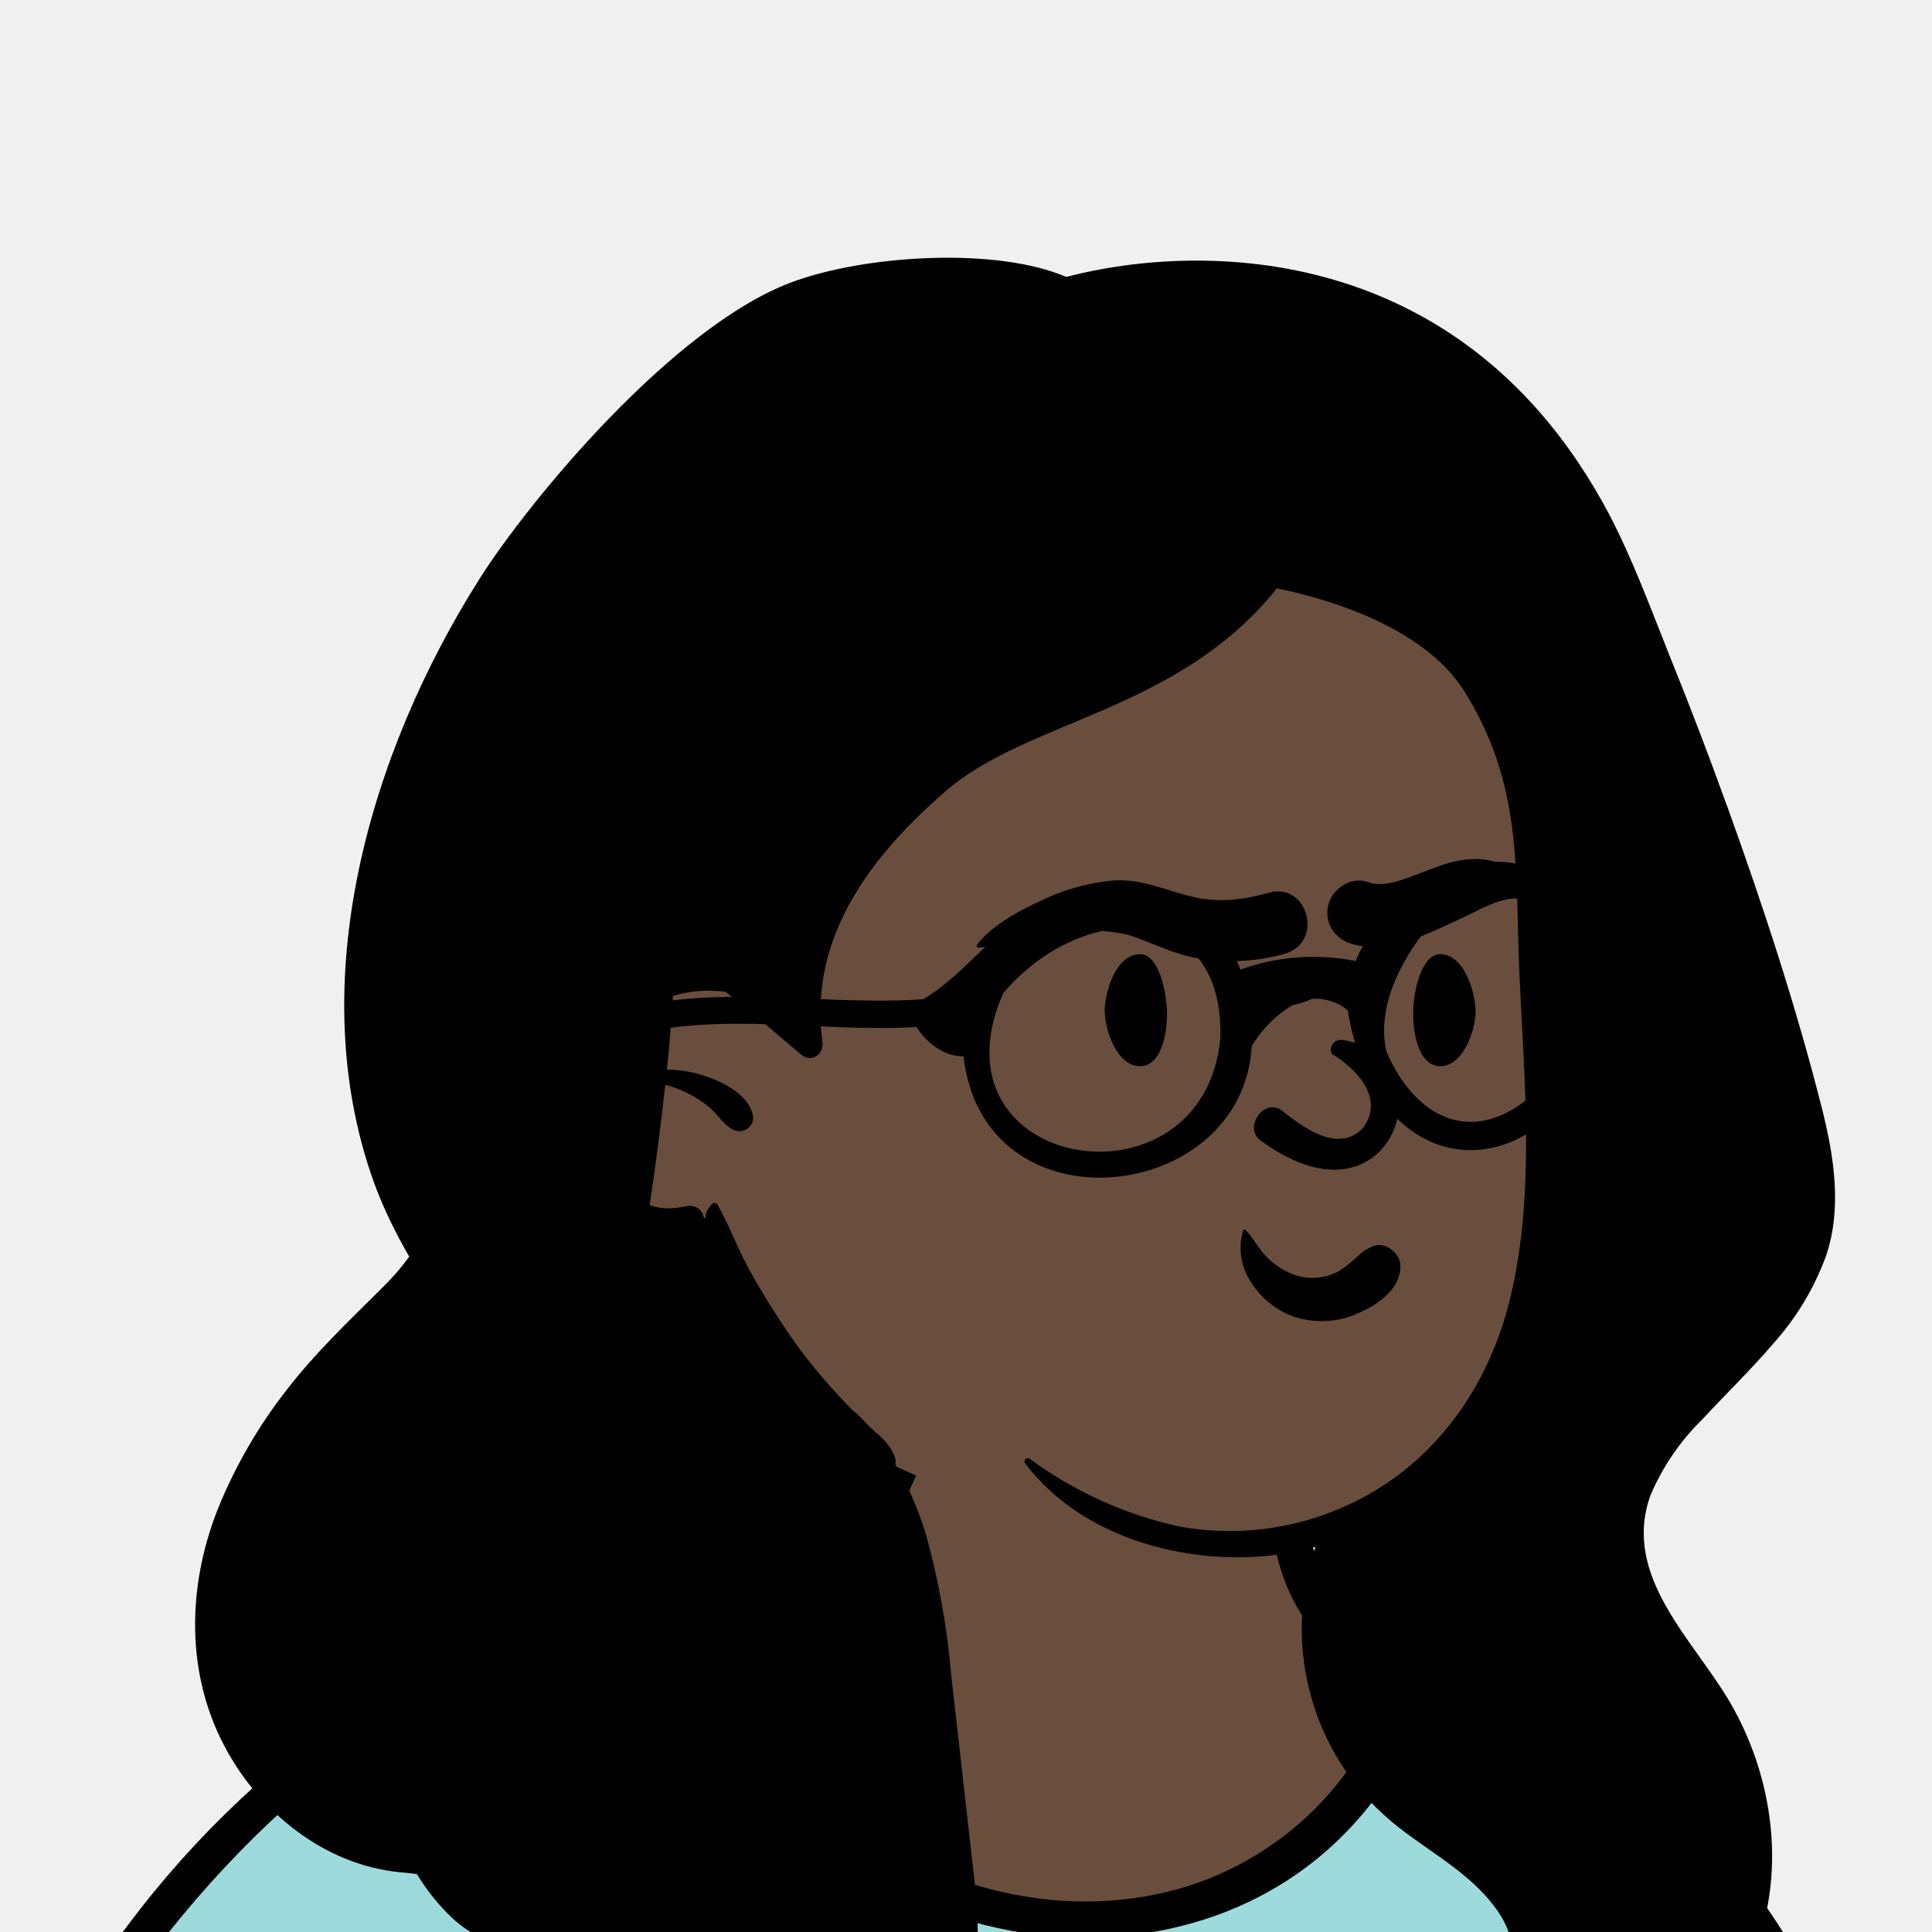
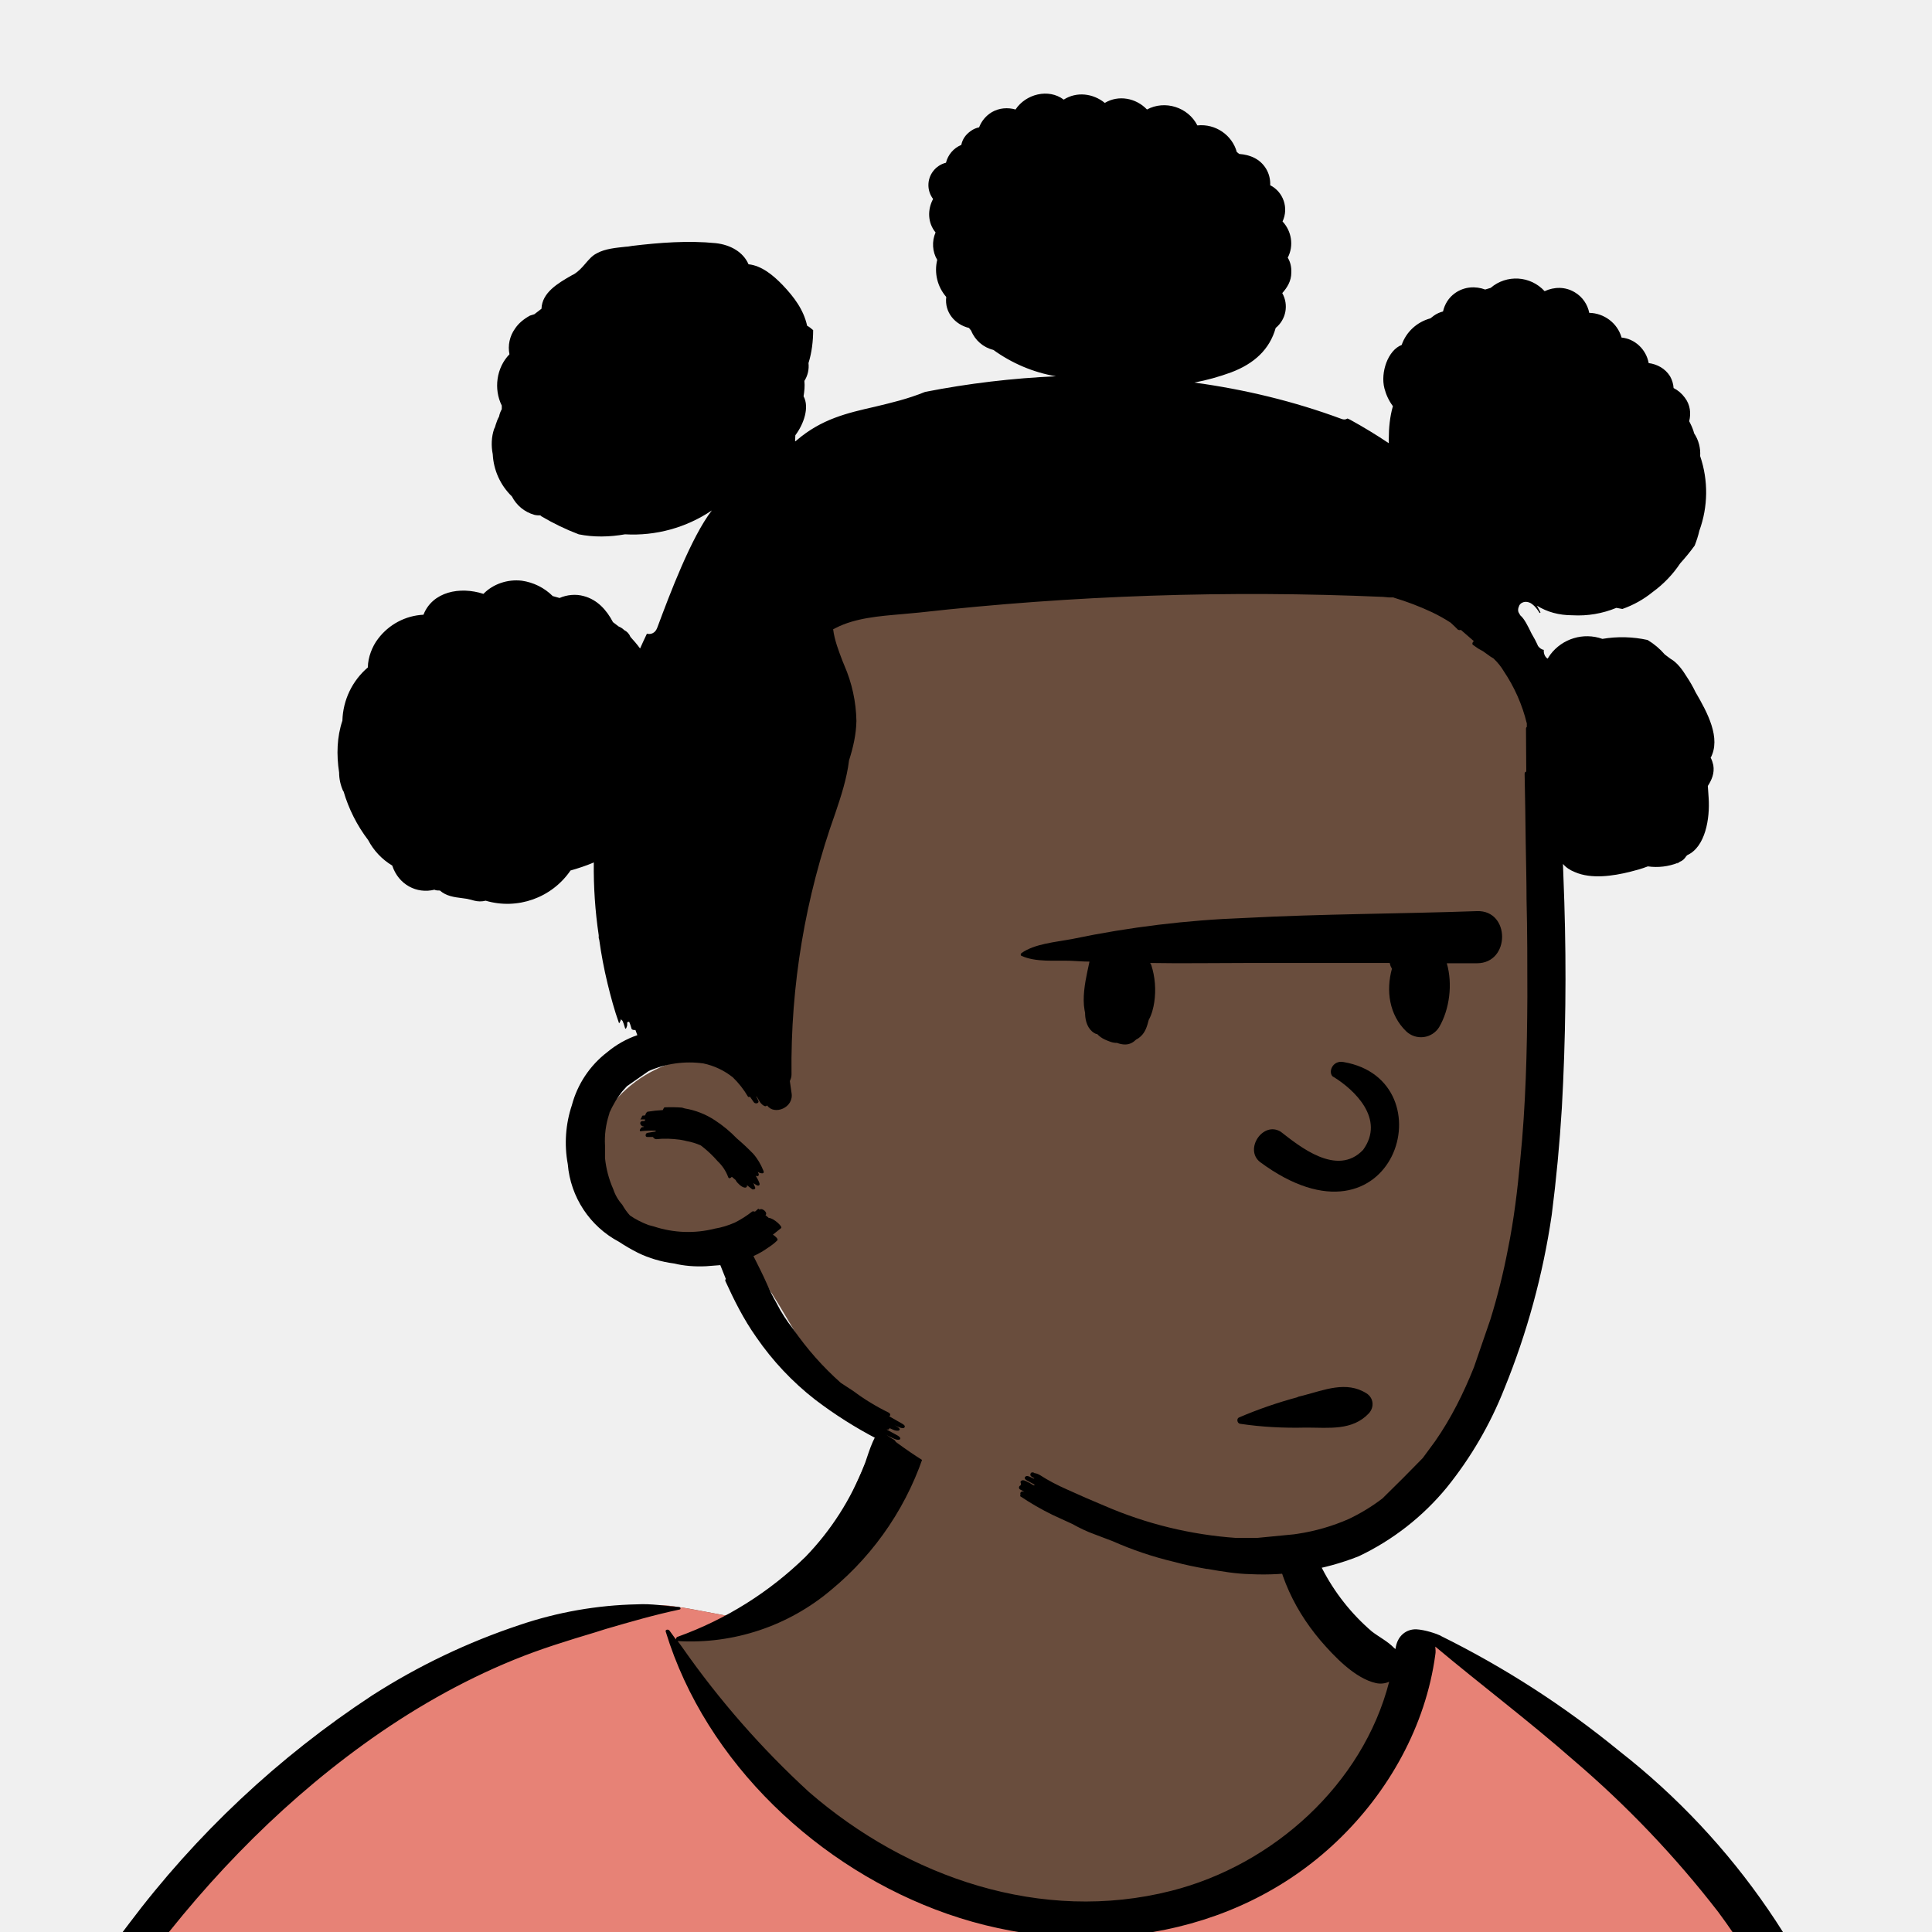
<svg xmlns="http://www.w3.org/2000/svg" viewBox="0 0 704 704" fill="none" shape-rendering="auto" width="256" height="256">
  <mask id="viewboxMask">
    <rect width="704" height="704" rx="0" ry="0" x="0" y="0" fill="#fff" />
  </mask>
  <g mask="url(#viewboxMask)">
    <g fill-rule="evenodd" clip-rule="evenodd">
      <path d="M705.3 1074a2351.1 2351.1 0 0 1-15.6-101c-1-7.7-2.5-16.4 2.7-22 7.3-8 14-14.8 14.8-26.2.8-10.7-2.8-22.4-5-32.8a809.4 809.4 0 0 0-17.3-64.7c-6.6-21.7-13.9-43.2-21.3-64.6-6.9-20-13.5-40.3-22.5-59.5-17-36.5-46-63.5-81.6-81.6-9-4.5-27-20.5-36.3-24-8.5-3.4-8.5 6.3-16.9 2.6-6.7-2.9-13-6.7-16.7-13.2-4-7-14.3-16.9-15.9-25-3.3-17.4.3-32.2-12-45.3a90 90 0 0 0-41.1-23.8c-33.7-9.3-78.5-2.8-98.8 28.5-9.7 14.9-13 33-26.2 45.1-11.4 10.7-8.8 18-23.6 23.4-.9.3-23.6-4.5-24.4-4.2-16.2-3.5-31.7 6.2-46.5 11.8a325.4 325.4 0 0 0-63 32.3 399.2 399.2 0 0 0-102.3 98.5 482.5 482.5 0 0 0-76.4 161c-1.7 6.4-3.5 13-1.5 19.4 1.7 5.3 5.4 9.2 9.8 12.4 6 4.3 18 7 17.7 15.7-.1 6.6-2.4 13.5-3.5 20-1.3 7.7-2.3 15.5-3.4 23.2-4.8 35.4-8.6 71-10.3 106.6a920 920 0 0 0-.5 106c.1 2.3.8 4.5 2 6.2-1 .4-1.2 2.4.1 2.7l2.7.5a12 12 0 0 0 7 2.4l5.5.2c19.3 4 38.6 7.9 58.1 10.8 23.8 3.5 47.6 6.3 71.5 8.7 49.2 4.8 98 3.2 147.1.6a1877 1877 0 0 1 147.4-2c49.2 1.4 98.4 3.5 147.6 4.4 55 1 110-.5 164.8-5 7.5-.5 12.2-6.5 10.7-14-8.9-44.7-19-89.1-27-134Z" fill="#694d3d" />
-       <path d="m201 597.5 1.2-.4c14.5-5.7 29.6-14.8 45.4-11.4.5-.2 10.8 1.9 17.9 3.2l-6.7 7L247 598c40.7 67.1 88.8 100.7 144.3 100.7 55.5 0 97.7-33.6 126.4-100.7l4-1c.4 0 1 .2 1.5.4 9.3 3.6 27.4 19.6 36.3 24.1 35.6 18 64.5 45 81.6 81.6 8.7 18.6 15.2 38 21.8 57.5l.7 2c7.4 21.4 14.7 43 21.3 64.6 6.3 20.4 12 41 16.6 61.8l.7 2.9c2.2 10.4 5.8 22 5 32.8a29 29 0 0 1-3 10.7l-80.4 29 38.4 261.3c-35.1 1.5-70.3 2-105.5 1.3-49.2-.9-98.4-3-147.6-4.3-47.7-1.2-95.3-.7-143 1.7l-12 .6a946.3 946.3 0 0 1-139.5-1l-3.1-.3v-38.3l16.3-212.9-83-15.6-81.3-39.5a21.7 21.7 0 0 1-5.6-8.8c-1.9-6-.5-12 1-18l.5-1.3a492.8 492.8 0 0 1 76.4-161A399.3 399.3 0 0 1 138 629.7c19.8-13 40.9-23.9 63-32.3Z" fill="#9ddadb" />
+       <path d="m201 597.5 1.2-.4c14.5-5.7 29.6-14.8 45.4-11.4.5-.2 10.8 1.9 17.9 3.2l-6.7 7L247 598c40.7 67.1 88.8 100.7 144.3 100.7 55.5 0 97.7-33.6 126.4-100.7l4-1c.4 0 1 .2 1.5.4 9.3 3.6 27.4 19.6 36.3 24.1 35.6 18 64.5 45 81.6 81.6 8.7 18.6 15.2 38 21.8 57.5l.7 2c7.4 21.4 14.7 43 21.3 64.6 6.3 20.4 12 41 16.6 61.8l.7 2.9c2.2 10.4 5.8 22 5 32.8a29 29 0 0 1-3 10.7l-80.4 29 38.4 261.3c-35.1 1.5-70.3 2-105.5 1.3-49.2-.9-98.4-3-147.6-4.3-47.7-1.2-95.3-.7-143 1.7l-12 .6a946.3 946.3 0 0 1-139.5-1l-3.1-.3v-38.3l16.3-212.9-83-15.6-81.3-39.5a21.7 21.7 0 0 1-5.6-8.8c-1.9-6-.5-12 1-18l.5-1.3a492.8 492.8 0 0 1 76.4-161A399.3 399.3 0 0 1 138 629.7c19.8-13 40.9-23.9 63-32.3Z" fill="#e78276" />
      <path d="M232.2 584.6c5.1-.3 10.3.6 15.4 1 .4.1.6.8 0 .9-9 1.9-18 4.5-26.9 7.1l-3.8 1.2c-10 3-19.8 6-29.6 10-19.4 7.9-37.8 18.5-54.8 30.8C67.2 682.8 20 754.3-9.9 828.3a526 526 0 0 0-24.3 77c-.4 1.6-2 5.4-1 7 .7 1.3 3.6 2.1 5 2.9l4.5 2.3 25.2 12.9 2.3 1.1c38 18.6 78.4 34.4 121 35.5l.4-3.7a342 342 0 0 1 9.9-60c.3-1 1.6-.6 1.7.3 3 23.1 2 46.4 1 69.7-1.8 41-4.3 82.2-6.5 123.3-1.2 20.6-2.6 41-3.9 61.7-1.3 20.5-1.7 41.6-4.7 62-.6 4.6-6 7-10 6.6-4.4-.5-7.9-4.5-8-9 0-11.9 1.5-24 2.4-35.8l2.5-33.8c3.1-41.1 6.8-82.2 10.2-123.3a4771 4771 0 0 1 3.8-43.7C76.4 979.8 34.2 963-6.1 943.5c-.6 13.2-2 26.5-3.4 39.6-3.8 36.8-7.1 73.6-9.6 110.5a2254.2 2254.2 0 0 0-4.2 92.7l-.2 7c0 4.4-.5 8.5-4.3 11.7-3.7 3.3-8.9 3.5-12.6 0-5-4.6-4.2-10.9-4-17.1a1675.6 1675.6 0 0 1 1.8-47.2 1321 1321 0 0 1 10.5-109.5l2-14c3.5-26 7.5-52.7 15.5-77.9-3.1-1.5-6.2-3-9.3-4.7-5.5-2.7-11.2-5.4-16.6-8.4-4.2-2.5-7.9-5.8-9-10.8-1.4-5.5.6-11.5 2-16.9v-.4a502 502 0 0 1 26.6-80 523.2 523.2 0 0 1 67.8-117 353.8 353.8 0 0 1 88.7-83.3 239 239 0 0 1 53.8-25.7 142.6 142.6 0 0 1 42.8-7.5Zm90.1-66c6-6.5 18.1.2 15.2 8.8a108.2 108.2 0 0 1-34.7 52A79.4 79.4 0 0 1 247 598l1.7 2.4a321.1 321.1 0 0 0 46.1 52.6c36 31.2 84.8 48 132 36 37.1-9.4 69.8-38.8 79.4-76.2-1.3.6-3 .9-4.8.5-7.7-1.7-15.3-9.8-20.3-15.6-5.3-6.3-9.5-13-12.6-20.7-5.6-14-7.4-32.1.3-45.7 1-1.7 3-.7 3.3 1l.3 2.5c1.5 12.7 3.3 25 9.3 36.6a76 76 0 0 0 18.2 23.1c2.6 2 5.8 3.6 8.1 6l.5.4c.6-5 4.1-7.3 7.6-7.2 3.3.2 7.3 1.6 8.8 2.3l.1.1a341 341 0 0 1 65.1 42 259 259 0 0 1 88.4 129c7.5 25.3 11.8 51.4 16.3 77.4l2.8 16c4.2 23.9 8.9 48.4 18.4 70.7 2.5 5.7.6 11.1-5.5 13.4A1493 1493 0 0 1 688 953c3.7 16 6 32.5 8.7 48.5 6 34.1 13.2 68 19.4 102 3.2 17.5 6.1 35 9.3 52.3l4.7 25.2 2.4 13.6.1.7c.5 2.4 1 4.9.4 7.3-.8 2.7-2.9 4.6-4.8 6.6-1.6 1.6-3.8 1.6-5.7.7l-.7-.3c-3.4-1.6-6-3.2-7.3-7-.7-2.5-1-5.2-1.5-7.7a3535.6 3535.6 0 0 1-7.8-43.6l-1.6-9.1c-5.2-31.4-10.2-62.9-12.8-94.5-1-14-2.3-28.1-3.5-42.2l-.9-10.5c-1.1-13.3-2.5-27-2.7-40.5l-4.5 1.6L657 964c-5.5 2-12.5 6-18.4 5.2-2.9-.3-5-1.2-6.8-2.9 2 28.8 4.8 57.4 8.5 86a1965.7 1965.7 0 0 0 22 135c.6 3.2 1.4 6.4 1.9 9.6.5 3.7-.5 5.9-2.5 9-1.7 2.4-5 3.7-7.8 2-3.6-2.3-5.5-4.3-6.5-8.4-1-3.7-1.6-7.6-2.3-11.4a1654.2 1654.2 0 0 1-11.4-65.2c-7.8-52-12.7-104.4-15.2-156.8a1388 1388 0 0 1-1.4-77.8c0-13.3.5-26.6 1.4-39.9 1-13.4 3-26.5 4.8-39.8 0-.5.7-.5.7 0 .8 14.9 2.1 29.8 2.8 44.7.6 14.3.9 28.5 1.4 42.8.6 18.7 1.5 37.5 2.7 56.2a9.6 9.6 0 0 1 8.5-3.1c4.7-1 9.7-3.4 14.1-5l16.8-5.5 26.4-8.7a679 679 0 0 1-18-80.8l-2-12.3c-4-24.2-8.5-48.5-15.8-72a229.8 229.8 0 0 0-34.8-68.2 370.2 370.2 0 0 0-52.7-55.3C557 627 539.7 614 523 600c.1.9.2 2 0 3-3.5 25.9-17 50-35.8 67.9-37.7 36-93.6 43.4-142 26.5-46.7-16.3-88-55-102.6-102.8-.3-.8.8-1 1.3-.5l2.4 3.3c0-.4.2-.9.7-1a129 129 0 0 0 46.6-29.2 100.2 100.2 0 0 0 21.3-33.3l.4-1c1.7-5 3.2-10.2 7-14.2Z" fill="#000" />
    </g>
    <g transform="matrix(.99789 0 0 1 156 62)">
-       <g fill-rule="evenodd" clip-rule="evenodd">
-         <path d="M432 270c-3.9-62.1-24-132.7-83.5-163.2-131-52.6-303.1 79.8-312.2 215-3.2 46.3 22.5 96.9 69.4 109.7 10.5 13.9 26.3 22.3 41.9 29.6 185.6 96.3 305.5 18 284.3-191Z" fill="#694d3d" />
-         <path d="M474.2 231.4c-6.6-18.3-13.5-36.3-20.8-54.3-7-17.4-13.5-35.3-22.3-52C378.4 26 282.7 26 233 38.9c-25.6-11-73.7-8-100.4 2-43.3 16.2-96 79.8-114 108.3-39.9 63-64.7 147-38.3 219.9 3.5 9.5 7.9 18.3 12.8 26.8-3 4.2-6.7 8.3-10.7 12.2-11.8 11.7-23.7 23-34 36.3a180.4 180.4 0 0 0-24.8 42.5c-11.8 29-12.4 62 3.3 89.7 13.6 24 37.7 42 64.9 43.8l4.1.5c3.6 5.9 8 11.4 13 16.1C24.4 651.5 61 659 82 659.5L85 662c12.8 10 26.2 20.1 40.8 27.3 10 4.9 23 8.9 33.3 5.4 4.7 3.1 12.4 2.5 17 0A45.2 45.2 0 0 0 194 675c9.2-18.9 7-39.6 4.6-59.7l-7.6-67a276 276 0 0 0-9.4-51.8c-2.8-8.8-6.3-17.1-11-25a4 4 0 0 0 0-2c-1.6-4.9-4.7-7.4-8.5-10.8l-1.4-1.3a45 45 0 0 0-6-5.8l-2.4-2.5c-6.7-7-13-14.4-18.7-22.4a293 293 0 0 1-15.2-24c-4.8-8.2-8-17.4-12.7-25.7-.4-.7-1.5-.9-2-.3-1.5 1.6-2.5 3.3-2.3 5l-.7.2c-.3-2.7-2.8-5-6.2-4.4-5 1-9.2 1.3-13.6-.4a1112.5 1112.5 0 0 0 5.7-43.8 41.2 41.2 0 0 1 16.7 8.7c2.7 2.5 4.6 5.8 8 7.6 3.7 2 8.4-1.3 7.2-5.6-2.2-8.8-15-13.8-23-15.4-2.8-.6-5.6-.8-8.3-.8a657.6 657.6 0 0 0 2.2-26.9 45.4 45.4 0 0 1 19.2-1.5l6.3 5a1256 1256 0 0 1 21.2 17.8c3.8 3.3 8.5 0 7.9-4.6-5.3-38 18-68.1 45.2-91.5 30.1-25.9 84.9-28.9 120.7-73.7 16.5 3.3 53.3 13.3 68.5 37.5 21.3 34 18.5 64.4 20.1 102.9 1.7 38.5 5.8 78.7-3 116.7-8 35-29.9 65-63.8 78.7l-2.5 1a102.6 102.6 0 0 1-55.1 5 144 144 0 0 1-54.5-24.7c-1-.7-2.4.7-1.6 1.7 22.3 29.6 66.3 39.5 101.2 31.7l4.8-1.2a91.7 91.7 0 0 0 30.7 102.4c12.6 9.8 28 17.8 36.8 31.7 8 12.7 5.5 27-8 34.3-3.5 1.9-4.8 7.9-1.4 10.5l4 3c7.5 5.8 28.5 16.6 31.9 17 30 3.6 50.3-18.5 63.3-44.6 15.2-30.6 11.2-67.9-5.5-97-13.5-23.4-40-46.4-29.5-76a85.5 85.5 0 0 1 19-27.8c8.5-9.2 17.6-17.9 25.8-27.5a98 98 0 0 0 19.3-31.9c6-17.4 3-36.3-1.4-53.8-9.5-37.5-21.7-74.4-34.8-110.7Z" fill="#000" />
+       <path fill-rule="evenodd" clip-rule="evenodd" d="M397.2 173.7c-33-46.7-115.8-52-168.2-51.7-103.4-.9-125 118-130.5 201.3a46.6 46.6 0 0 0-29 14.4c-8.9 10.6-12 28.7-3.6 40.5C71.4 386 80 388.7 89.2 389c30.2-2.9 36.4 24 51.3 44.2 38.1 51.5 104.2 68.3 164.9 68.5 20.5.6 45.4 2.1 58.5-17.3 41.7-72.2 42.6-168 45.2-249.7.3-21 .2-43.1-11.9-61.1Z" fill="#694d3d" />
+       <g fill="#000">
+         <path d="M468.4 214.2c.4.8.7 1.7.9 2.6.5 3-.6 5.4-2 7.6l.3 4.4c.5 7.5-1.2 17.8-7.8 20.8l-.4.4c-.5.8-1.2 1.6-2.3 2a9 9 0 0 1-1 .7l-.1.2a14.3 14.3 0 0 0 .4-.5 21.7 21.7 0 0 1-11 1.3c-2.3.9-4.6 1.5-6.6 2-6.1 1.5-14 2.7-20 .1-1.8-.7-3.3-1.7-4.4-3l.5 14a859 859 0 0 1-.9 74.8 589.6 589.6 0 0 1-3.7 39.1A271.7 271.7 0 0 1 393 444a138 138 0 0 1-21 36 93.6 93.6 0 0 1-32.2 25.1 95.3 95.3 0 0 1-39.6 6.5c-5.1-.1-10.5-1-15.6-1.9h-.3c-4-.7-8-1.5-12-2.6a128.6 128.6 0 0 1-22.3-7.5l-6.6-2.5c-2.8-1-5.5-2.3-8.2-3.8L228 490a99.9 99.9 0 0 1-11.8-6.8l.1-.7c-.1-.3-.1-.6.3-.9.2-.2.7-.1 1.1 0l-1.6-.9a.8.8 0 0 1 0-1.3l.3-.2.1-.6c-.2-.4-.3-.8.1-1 .6-.6 2 .2 2.6.6h.2l1.1.7.8.4c0-.1 0-.2.2-.3l-2.8-1.5c-.5-.3-1.3-.9-.5-1.5.6-.5 2.1.4 2.9.8l.3-.1a18.3 18.3 0 0 0-1-.6c-1-.5-.3-2 .6-1.5h.2l.2.2c.6 0 1.5.4 2 .7 3.1 2 6.4 3.7 9.8 5.2a427.8 427.8 0 0 0 13.8 6 146.7 146.7 0 0 0 48 11.7h7.7l13.4-1.3 1.4-.2a74.1 74.1 0 0 0 18.7-5.4c4.2-2 8.4-4.5 12.3-7.5l7.4-7.3 7.3-7.4 4.5-6.1c5.8-8.3 10.4-17.5 14.2-27l6-17.4a237.5 237.5 0 0 0 6.4-25.6c2.2-10.8 3.5-21.6 4.5-32.5 2-19.8 2.5-39.6 2.6-59.5 0-11.9 0-23.7-.3-35.6 0-6.9-.2-13.7-.3-20.6a2668.7 2668.7 0 0 0-.4-25c0-.5.2-.8.6-.8l-.1-15.6c0-.4.1-.6.3-.7v-1.3a59 59 0 0 0-8.4-19c-1-1.7-2.3-3.3-3.8-4.7l-1-.6a244.4 244.4 0 0 1-2.8-2l-1.8-1-1.7-1.2c-.7-.3-.3-1.2.2-1.5l-.3-.2-4.5-3.9c-.3.2-.7.1-1 0a66 66 0 0 0-2.7-2.6 60.3 60.3 0 0 0-6.8-3.8 100.6 100.6 0 0 0-13.9-5.3l-.2-.1H351l-2.3-.2a1094.6 1094.6 0 0 0-169.3 5.7l-6.5.6c-8.2.7-17 1.4-24 5l-1 .5c.5 4 2 7.8 3.4 11.5l.7 1.7a53 53 0 0 1 4.4 20.2c-.1 5-1.2 9.7-2.7 14.4-.8 6.6-2.9 13-5 19.2a272 272 0 0 0-16 95.3c0 .9-.3 1.6-.6 2.3v.1l.6 4.2c1 5.5-6.4 8.3-8.9 4.6a1 1 0 0 1-.6.3c-.7 0-1.7-1-2-1.5l-1.2-2-.2-.1.4.8.4.8c.4 1-1.2 1.3-1.7.5l-1.4-2c-.3.2-.5.2-.7 0a33 33 0 0 0-5.5-7 25.6 25.6 0 0 0-10.8-5.1 37 37 0 0 0-20 2.8l-7.9 5.5-1.8 2a37.4 37.4 0 0 0-4.6 7.7v.2l-.1.3a31 31 0 0 0-1.5 11.5v4.5c.4 3.9 1.4 7.7 3 11.3a16 16 0 0 0 3.3 5.7c.8 1.4 1.7 2.7 2.8 3.9 2 1.4 4.4 2.6 6.8 3.5l1.9.5a39.8 39.8 0 0 0 22.3.8c2.5-.4 5-1.2 7.3-2.2 2.2-1.1 4.4-2.5 6.3-4 .3-.2.6-.1 1 0l.2-.1 1-.9c.3 0 .4 0 .5.3l.2-.1c.7-.6 3 1.1 2 2.1l1.2 1c1.7 0 5.2 3.2 4.5 3.7l-3 2.4c1 .6 2.1 1.7 1.6 2.1-1 1-2.2 1.9-3.3 2.6a30.4 30.4 0 0 1-5.4 3.1c1.7 3.4 3.4 6.7 4.9 10.1 1 2.4 2.2 4.7 3.5 7 1.7 3.4 3.8 6.6 6.2 9.6a109.1 109.1 0 0 0 17.3 19.5l4.6 3c4 3 8.3 5.6 12.8 7.8.5.2 1 .9.3 1.4l4.4 2.5c.7.4 1.8 1 1 1.7-.6.4-2.4-.4-3.5-1l.3.2h.2v.1c.5.3 2.2 1.2 1 1.7-.6.1-1.1 0-1.7-.2l-1.6-.7c0 .1-.1.3-.4.5h-.7l3.7 2c.4.2 2 1.1 1 1.7-.6.1-1.1 0-1.6-.2a27.8 27.8 0 0 1-3-1.4l-.4-.2h-.5l3 1.5c.6.3 1.6 1 .7 1.6-.6.5-2.2-.3-3.1-.9l-.2.3c-.7.4-2.1-.4-2.8-.8-.2 0-.2-.1-.3-.2a155.4 155.4 0 0 1-22.6-14.3 102.4 102.4 0 0 1-21.5-22.8c-4.6-6.5-8-13.3-11.3-20.5 0-.1 0-.4.2-.7a210 210 0 0 1-2-5l-5.2.4c-4 .2-8-.1-11.7-1-4.6-.6-9.1-1.9-13.2-3.9a69.8 69.8 0 0 1-6.9-4 35.3 35.3 0 0 1-18.7-28.3 43 43 0 0 1 1.5-21.5 36 36 0 0 1 12.9-19.3 34.9 34.9 0 0 1 11-6.2l-.7-1.9c-.3.1-1.3 0-1.4-.4l-.5-1.6-.4-1-.7.2v1c0 .3-.5 2-.8 1.1l-.5-1.6-.4-1-.5-.5-.1-.3v.3c0 .2-.6 1.6-.7 1.3-1.7-4.7-3-9.6-4.2-14.5a159.4 159.4 0 0 1-3-15.8l-.2-.7v-1a165.8 165.8 0 0 1-1.8-26.5h-.2l-.1.1c-2.6 1.1-5.4 2-8.2 2.8a28 28 0 0 1-31 11l-1 .2c-1.6.2-2.9-.1-4.2-.5a18.1 18.1 0 0 0-3.2-.6c-3.3-.4-6-.8-8.3-2.8-.7 0-1.4 0-2-.3-6.4 1.6-13.1-1.8-15.4-8.8a23.6 23.6 0 0 1-8.8-9.3 54.5 54.5 0 0 1-9-17.8h-.1c-1-2.2-1.5-4.5-1.5-6.8-1-6.5-.8-13 1.2-18.9a26.4 26.4 0 0 1 9.3-19.4c0-3.6 1.6-7.7 3.7-10.4a22.1 22.1 0 0 1 16.6-8.8c3.3-8.4 13.3-10.4 21.9-7.6 3.5-3.6 8.8-5.4 14-4.8a20 20 0 0 1 11.3 5.6l2.5.7c2.7-1.2 6-1.5 8.8-.7 5 1.3 8.4 5.1 10.7 9.5l2.1 1.6c.8.3 1.5.8 2 1.3 1 .5 1.8 1.3 2.3 2.5 1.2 1.3 2.4 2.7 3.5 4.2a207 207 0 0 1 2.5-5.4c1.4.4 3-.2 3.7-2l.2-.5c4.4-11.8 12.3-32.7 19.8-42.4a51.5 51.5 0 0 1-31.7 8.7c-5.7 1-11.5 1.1-16.9 0a88.6 88.6 0 0 1-13.7-6.6l-.3-.3c-.7 0-1.4 0-2.2-.2a13.2 13.2 0 0 1-8.2-6.7 23 23 0 0 1-7-15.4c-.6-3-.5-6.3.5-9.2l.3-.6a25.6 25.6 0 0 0 .3-1c.3-1 .7-2 1.2-2.9.2-1 .5-1.8 1-2.7v-1.3c-3-6-2-13.8 2.8-18.7a12 12 0 0 1 2-9.3c1.3-2 3.3-3.6 5.5-4.8l1.6-.5 2.6-2c.2-5.9 6-9.3 11.1-12.2l.8-.4c1.6-1 2.8-2.3 4-3.7 1.3-1.5 2.5-3 4.3-3.9 3.1-1.7 7-2 10.6-2.4.8 0 1.5-.2 2.3-.3 10-1.2 20.5-2 30.5-1 5.5.6 10.1 3.3 12 7.7 4.8.5 9 4 12.4 7.5 4.2 4.4 7.7 9 9 14.9.8.4 1.5 1 2.2 1.6 0 4-.5 8.2-1.7 12a10 10 0 0 1-1.5 6.5c.2 1.9 0 3.7-.3 5.6 2.2 4 .1 10.1-3 14.2l-.1 2.2c.2 0 .4-.2.5-.3 9.2-7.9 18.6-10 28.7-12.3 5.8-1.4 11.9-2.8 18.3-5.4a323.6 323.6 0 0 1 48-5.7h-.3c-8.2-1.4-16-4.7-22.8-9.6a11.7 11.7 0 0 1-8.1-7l-.8-1c-5-1.2-9-5.6-8.3-11.3a15.1 15.1 0 0 1-3.3-13.5c-1.8-3-2-6.8-.6-10-2.9-3.5-3-8.3-.9-12.2a8.3 8.3 0 0 1 0-10.1 8.4 8.4 0 0 1 4.7-3.1 9.5 9.5 0 0 1 5.6-6.5c.4-2 1.5-3.7 3.5-5.1 1-.7 2-1.1 3-1.3a11 11 0 0 1 4.6-5.5c2.7-1.6 5.9-1.8 8.7-1 3.7-5.6 12-7.8 17.6-3.6 4.7-3 10.7-2.3 15 1.2 5-3 11.4-1.8 15.4 2.4 6.5-3.5 15-.9 18.4 5.8 6.6-.7 12.7 3.5 14.4 9.7l.9.7c4 .3 7.6 1.8 9.8 5.4 1.1 1.8 1.6 4 1.5 6a10 10 0 0 1 4.5 13.2c3.3 3.5 4.2 8.8 1.9 13.2 1 1.6 1.4 3.5 1.3 5.5 0 3-1.5 5.4-3.3 7.4a10 10 0 0 1-2.4 12.7c-2.2 7.8-7.8 13-16.3 16.2a86 86 0 0 1-13.4 3.7c18.3 2.5 36.3 6.8 53.6 13.2 1 .4 1.7.3 2.3-.1l.5.2.6.3a188 188 0 0 1 14 8.5V98c0-4.1.4-8.2 1.5-12-1.5-2-2.5-4.2-3.1-6.5-1.5-5.8 1.3-13.9 6.3-15.8 1.7-4.9 5.7-8.4 10.5-9.7l1.3-1c1-.7 2.1-1.2 3.3-1.5.6-2.6 2-5 4.4-6.7 3.4-2.4 7.5-2.6 11-1.3l2-.6a14.2 14.2 0 0 1 19.7 1.2c3.5-1.6 7.5-1.7 11 .4 2.9 1.7 4.7 4.5 5.3 7.5 5.4.1 10.3 3.7 11.8 9 5 .5 9 4.4 9.9 9.3 3 .4 6 1.9 7.8 4.8a9.9 9.9 0 0 1 1.3 4.3c1.6.8 3 2 4.1 3.5 2 2.6 2.3 5.7 1.6 8.6l.2.4.3.6c.5 1 1 2.2 1.3 3.4 1.6 2.4 2.4 5.3 2.2 8.3a40.8 40.8 0 0 1-.3 27.2c-.4 1.8-1 3.6-1.7 5.4-1.6 2.2-3.4 4.4-5.3 6.5a41 41 0 0 1-10 10.4 36.8 36.8 0 0 1-11.1 6.2l-2.2-.4a36.6 36.6 0 0 1-16 2.7c-5 0-9.3-1.2-13-3.5l.8 1.5.5 1-.3.2c-.8-1.3-1.7-2.5-2.8-3.3-1.4-1.1-3.7-1.2-4.7.6v.1c-.5 1-.5 2 0 2.7l.4.7.1.1c1.4 1.2 2.7 3.8 4 6.5.9 1.5 1.7 3 2.4 4.6.5.7 1.3 1.3 2.1 1.4-.1 1.3.4 2.6 1.4 3.2l1-1.5a16.8 16.8 0 0 1 19-5.7 43.4 43.4 0 0 1 16.5.4 26.1 26.1 0 0 1 6.3 5.3l2 1.5c2.5 1.4 4.4 4 6 6.6 1.2 1.8 2.3 3.7 3.2 5.6 4.4 7.5 9.4 16.8 5.5 24Z" />
+         <path d="M118.7 358.4c1.6 1.8 2.8 3.9 3.7 6.1.4.8 0 1.2-.8 1-.3 0-.8-.2-1.2-.5l.2.5c.4.7 0 1.3-.8 1l-.2-.1c.5.8 1 1.7 1.3 2.5.4.8 0 1.4-.9 1l-1.3-.8.2.3.4 1c.4.7 0 1.1-.9 1l-1.8-1.4-.2-.1c.2.6-.3 1-1 .8-.9-.1-2.6-1.7-3-2.5l-.1-.2-1.4-1.2c-.4.5-1 .8-1.3.2-.8-2.2-2.1-4.2-3.9-5.9a40.4 40.4 0 0 0-6.1-5.7 22.2 22.2 0 0 0-5.2-1.6l-.4-.1H94l-2-.4c-3-.4-5.8-.5-8.7-.2-.5 0-1-.4-1.2-.8h-2c-1 .1-.8-1.4 0-1.5l3-.5v-.3a36 36 0 0 0-5.5.2c-.8 0 .2-1.5.6-1.5h.3l.3-.1v-.1c-1.2 0-2-1.7-.6-2h.5l.5-.1v-.5h-1.7l.4-.6c.1-.4.3-.8.5-.8h.4l.5-.1c0-.4.5-1.2.8-1.3 1.9-.3 3.7-.5 5.6-.6.2-.4.4-1 .7-1a51.2 51.2 0 0 1 6.3.1l1 .3a28.5 28.5 0 0 1 11 4.3 45.5 45.5 0 0 1 8 6.6 86.2 86.2 0 0 1 6 5.6Z" />
      </g>
    </g>
    <g transform="translate(315 248)">
-       <path fill-rule="evenodd" clip-rule="evenodd" d="M178.9 231a33 33 0 0 1-21.8 1c-6.7-2.2-12.8-7-16.5-13.2a22.4 22.4 0 0 1-2.7-18.2c0-.3.4-.5.7-.6 1.6 1.4 2.5 2.9 3.5 4.3 1.7 2.4 3.3 4.8 5.6 6.8 3.3 3 7.7 5.5 12.2 6.3 4.3.7 8.7 0 12.6-2 2.3-1.3 4.2-3 6.1-4.6 2-1.9 4-3.7 7-4.8 2.2-.8 4.6-.1 6.4 1.3 2 1.5 3.4 3.8 3.3 6.3-.1 3.8-1.8 7-4.2 9.5-3.3 3.6-7.9 6.1-12.2 7.8Zm-8-94.6c7.5 4.6 19 15.3 10.8 26.6-9.5 10-23.3-1.4-30-6.6-6.4-4-13.4 6.3-7.6 11 49 36.3 69-29.8 30.5-36.4-4.2-.8-5.8 4-3.8 5.4ZM91.3 72.8c10.3-.5 19.3 4 29.2 6.2 9 2 18 .8 26.8-1.7 14.3-4 20.2 17.9 6 22.2a71.8 71.8 0 0 1-31.6 1.7c-9.3-1.4-17.2-6-26.1-8.7a61.6 61.6 0 0 0-24.8-.2l-3.1.4c-4.7.6-9.4 1.3-14 2.2-4 .8-8 2.2-12.1 2.4-.5 0-.9-.6-.6-1 4.8-6.5 14-11.7 21.2-15.1l.5-.2a77 77 0 0 1 28.6-8.2Zm-3.8 48.1v-.2c0-6.4 3.7-21 13-21 5.7 0 9.1 10 9.7 20.2v.4c.3 6.4-1.4 20.2-9.8 20.2S87.7 127.4 87.6 121Zm135.2 0v-.2c0-6.4-3.8-21-13-21-5.5 0-9 9.5-9.7 19.4v.8c-.4 6.1 1.2 20.6 9.8 20.6 8.4 0 12.8-13.1 12.9-19.6Zm-.2-55.9h.7c10.7.4 21.8 6.7 24.6 17.4.2.6-.5 1-1 .6-8.7-8.3-20.6-.4-29.4 3.7l-3.3 1.5c-11.4 5.3-24.3 11.6-37 7.6-6-1.9-9.8-8-8-14.3 1.4-5.5 8.1-10.2 14-8.2l.2.1c4.7 1.8 10.5 0 15.4-1.8l4-1.5c6.4-2.4 12.8-5.2 19.8-5Z" fill="#000" />
+       <path fill-rule="evenodd" clip-rule="evenodd" d="m157.9 261 2-.5c7.7-2 15.7-5.4 23-.8 2.6 1.6 3 5 .9 7.3-6 6.4-14.6 5.2-22.6 5.2h-.4c-8 .2-16-.2-24-1.4-1-.2-1.3-1.9-.3-2.3 7-3 14-5.4 21.4-7.4Zm13-116.6c7.5 4.6 19 15.3 10.8 26.6-9.5 10-23.3-1.4-30-6.6-6.4-4-13.4 6.3-7.6 11 49 36.3 69-29.8 30.5-36.4-4.2-.8-5.8 4-3.8 5.4ZM223.2 84c12.2-.4 12.2 19 0 19h-11c2.2 7.6 1 16.8-2.8 23.3a7.8 7.8 0 0 1-12 1.5c-6.2-6-7.4-14.8-5.2-22.8l-.5-1-.3-1.1h-52.9c-11.5 0-23 .2-34.4 0l.4.7a30 30 0 0 1 1.1 13.6c-.3 2-.9 4.5-2 6.4-.6 2.3-1.2 4.5-3 6.1a6 6 0 0 1-1.6 1.1c-1 1-2.3 1.8-4 1.8-1 0-2-.2-3-.6-1.5.1-3-.6-4.4-1.2a9 9 0 0 1-2.8-2c-.4 0-.8-.2-1.1-.4-2.3-1.4-3.2-4.2-3.3-6.8v-.5l-.2-1c-.8-4.5.1-9.7 1-14l.8-3.7c-2.3 0-4.5-.2-6.8-.3-5.8-.2-12.7.6-18-1.8-.4-.2-.3-.7 0-1 4.8-3.4 12.4-4 18.3-5.1l.5-.1a372.7 372.7 0 0 1 62.5-7.6C166.8 85 195 85 223.3 84Z" fill="#000" />
    </g>
    <g transform="translate(279 400)" />
    <g transform="translate(179 343)" />
-     <g transform="translate(203 303)">
-       <path fill-rule="evenodd" clip-rule="evenodd" d="M367 74.4a79.6 79.6 0 0 1-12.3 22.2c-21.3 18-42 8-52.5-16.4-4-17.2 6.6-35.8 17.8-48.6 16.3-16.2 42.7-7.7 50.2 11.6.4 2.6.7 5 .8 7.5a66 66 0 0 1-4 22.7M162.5 59c28-33.4 80.5-35.1 79.2 16.2-6 65-107.5 49-79.2-16.2ZM376 31.1c-1-1.7-2-3.3-3.3-4.8-.4-.3-.6-2.6-2.3-2.8C348.7-.4 310.7 13.2 297 37c-2.5 3-4.6 6.5-6 10.2a78.4 78.4 0 0 0-42 3.1c-12.4-32.6-50.2-35.5-75-21.6-15.6 7.7-25.6 23.6-40.6 32.4C98 63.6 60 55.7 25.2 64.6c-27.4 5.7-4.5 19.5.1 10.3C58.1 65.2 97 73.4 131 71.2c3.6 6 10.4 10.9 17.1 10.7 7.3 64.7 101.7 54 105-3.6a42.2 42.2 0 0 1 14.8-15A32 32 0 0 0 275 61c3.8-.5 9.6 1 13.1 4.2 12 71.9 81 63.5 93.3.6.2-.3 1-1.2 1.4-2.7 4.2-5.6 14.6-7.7 13-17-1.5-9.5-13.4-9.4-19.9-15Z" fill="#000" />
-     </g>
+     <g transform="translate(203 303)" />
  </g>
</svg>
